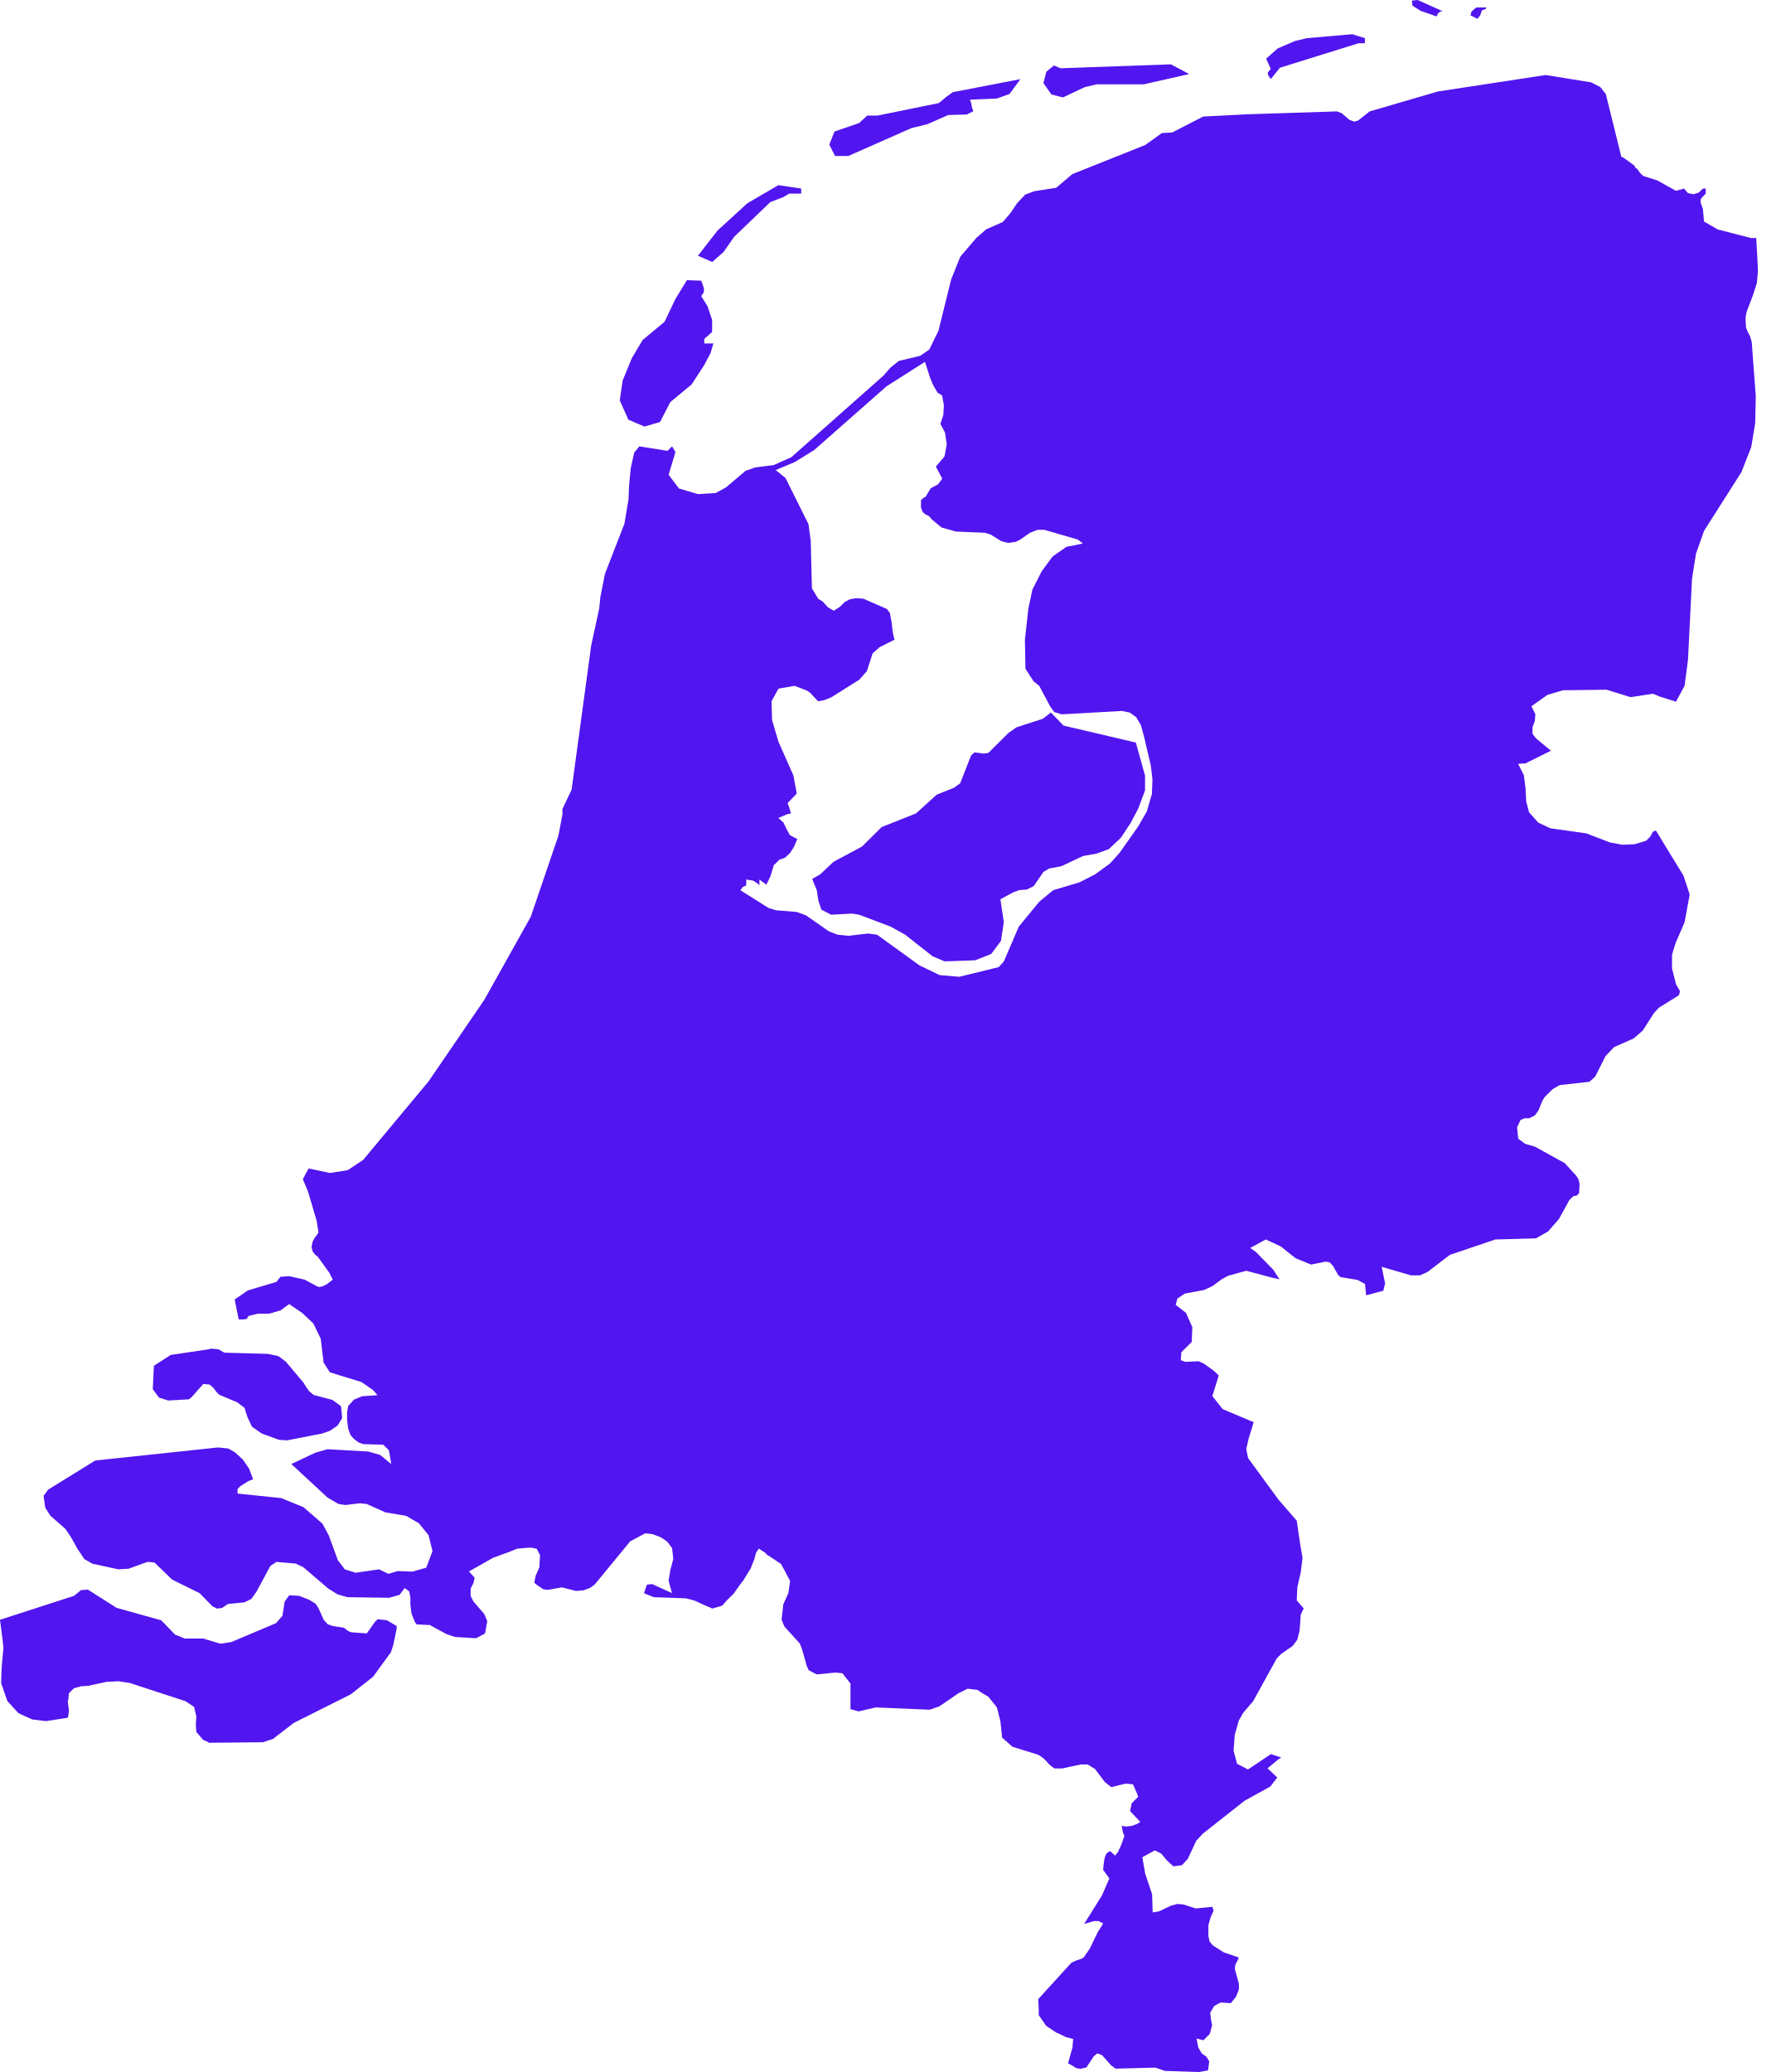
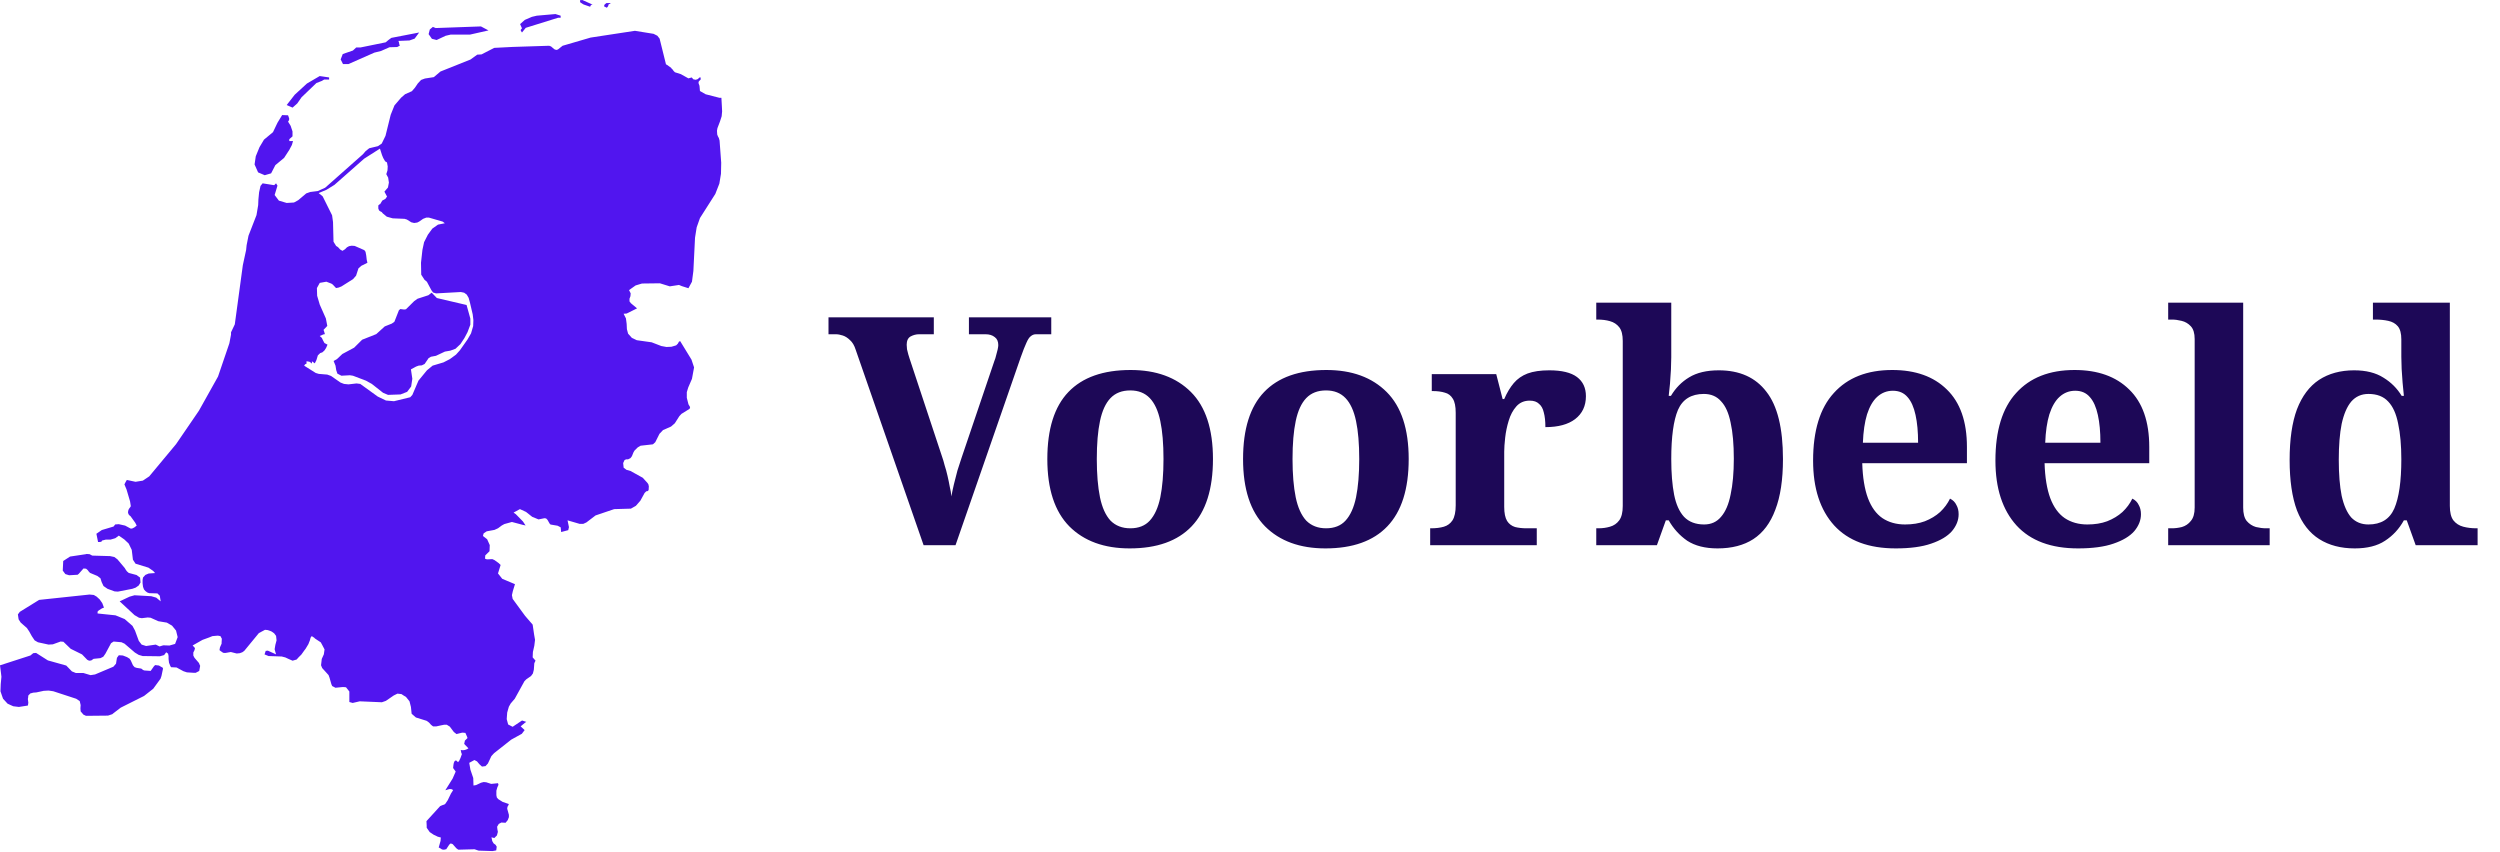
- <svg xmlns="http://www.w3.org/2000/svg" width="55" height="64" viewBox="0 0 55 64" fill="none">
+ <svg xmlns="http://www.w3.org/2000/svg" width="188" height="64" viewBox="0 0 188 64" fill="none">
  <path d="M32.835 3.009L33.509 2.691L33.882 2.604H35.334L36.735 2.287L36.167 1.987L32.764 2.109L32.553 2.023L32.321 2.217L32.231 2.567L32.479 2.918L32.835 3.009ZM26.204 4.818L28.153 3.957L28.65 3.835L29.288 3.553L29.87 3.536L30.066 3.433L30.031 3.343L29.995 3.166L29.961 3.078L30.794 3.043L31.183 2.903L31.52 2.444L29.43 2.848L29.233 2.991L29.002 3.183L27.106 3.57H26.788L26.539 3.8L25.776 4.063L25.618 4.467L25.794 4.818L26.204 4.818ZM39.164 2.236V2.305L39.253 2.444L39.537 2.092L41.966 1.336H42.161V1.179L41.77 1.057L40.371 1.179L39.998 1.267L39.467 1.496L39.111 1.812L39.253 2.129L39.164 2.236ZM45.724 0.474L45.776 0.317L45.884 0.281L45.918 0.231H45.599L45.456 0.353L45.422 0.474L45.635 0.582L45.724 0.474ZM43.881 0.335L44.379 0.508L44.413 0.42L44.45 0.386L44.502 0.351H44.573L43.791 0L43.613 0.019L43.631 0.175L43.881 0.335ZM22.357 7.776L22.676 7.316L23.794 6.243L24.2 6.086L24.377 5.981H24.749V5.824L24.043 5.719L23.083 6.28L22.162 7.124L21.559 7.899L22.001 8.093L22.357 7.776ZM54.144 9.13L54.269 8.742L54.303 8.376L54.286 8.006L54.249 7.353H54.093L53.061 7.088L52.636 6.843L52.602 6.455L52.532 6.26V6.156L52.585 6.086L52.689 5.981V5.824H52.602L52.477 5.946L52.317 5.999L52.14 5.965L52.018 5.824L51.769 5.894L51.201 5.576L50.756 5.435L50.653 5.333L50.581 5.226L50.508 5.172L50.491 5.12L50.153 4.873L50.082 4.84L49.603 2.905L49.431 2.687L49.149 2.544L47.747 2.317L44.415 2.826L42.307 3.442L41.953 3.722L41.83 3.756L41.686 3.703L41.439 3.493L41.296 3.441L38.53 3.53L37.166 3.6L36.208 4.092L35.889 4.11L35.375 4.479L33.123 5.378L32.625 5.8L31.952 5.905L31.668 6.01L31.42 6.274L31.206 6.591L30.975 6.857L30.463 7.084L30.16 7.348L29.663 7.929L29.381 8.631L28.989 10.216L28.706 10.796L28.423 10.991L27.767 11.148L27.5 11.36L27.288 11.604L24.448 14.119L23.898 14.366L23.331 14.437L23.029 14.544L22.428 15.053L22.108 15.229L21.557 15.262L20.973 15.088L20.653 14.666L20.865 13.961L20.759 13.787L20.619 13.926L19.749 13.787L19.591 13.979L19.485 14.453L19.432 14.998L19.415 15.421L19.288 16.177L18.687 17.725L18.544 18.447L18.509 18.797L18.261 19.943L17.657 24.39L17.373 24.989V25.163L17.248 25.815L16.396 28.315L14.96 30.883L13.24 33.399L11.22 35.825L10.742 36.144L10.192 36.231L9.537 36.092L9.447 36.247L9.356 36.425L9.517 36.812L9.782 37.71L9.837 38.062L9.801 38.131L9.729 38.221L9.659 38.343L9.623 38.52L9.659 38.66L9.729 38.75L9.818 38.821L10.172 39.313L10.28 39.525L10.101 39.664L9.96 39.735L9.854 39.754L9.799 39.735L9.409 39.525L8.931 39.418L8.664 39.438L8.541 39.595L7.656 39.859L7.249 40.139L7.373 40.756H7.516L7.622 40.739L7.675 40.649L7.958 40.578H8.313L8.668 40.474L8.933 40.28L9.342 40.56L9.678 40.877L9.908 41.353L9.996 42.089L10.191 42.389L11.166 42.689L11.52 42.935L11.662 43.094L11.182 43.128L10.934 43.232L10.756 43.427L10.722 43.62V43.866L10.756 44.13L10.827 44.325L10.934 44.447L11.075 44.553L11.218 44.606L11.838 44.625L12.014 44.797L12.085 45.221L11.746 44.942L11.375 44.835L10.117 44.764L9.744 44.869L8.999 45.221L10.117 46.257L10.452 46.453L10.666 46.487L11.109 46.434L11.322 46.453L11.907 46.715L12.546 46.821L12.936 47.048L13.238 47.418L13.36 47.912L13.167 48.422L12.742 48.544L12.282 48.527L11.998 48.613L11.713 48.474L10.986 48.579L10.651 48.474L10.437 48.193L10.153 47.418L9.961 47.064L9.375 46.554L8.685 46.273L7.338 46.133V45.992L7.426 45.903L7.675 45.746L7.818 45.694L7.693 45.359L7.498 45.079L7.268 44.867L7.055 44.742L6.736 44.709L2.942 45.112L1.489 46.011L1.346 46.204L1.399 46.574L1.559 46.82L2.021 47.225L2.197 47.487L2.392 47.839L2.605 48.156L2.853 48.299L3.651 48.473L3.971 48.455L4.556 48.243L4.768 48.261L5.318 48.791L6.17 49.212L6.56 49.615L6.701 49.685L6.859 49.667L7.04 49.544L7.553 49.492L7.766 49.386L7.925 49.16L8.351 48.369L8.544 48.244L9.131 48.296L9.362 48.402L10.143 49.071L10.427 49.246L10.729 49.334L12.022 49.352L12.34 49.263L12.5 49.051L12.641 49.156L12.676 49.331V49.561L12.711 49.841L12.818 50.105L12.873 50.175L13.279 50.194L13.439 50.283L13.793 50.474L13.951 50.527L14.057 50.562L14.608 50.597H14.714L14.98 50.457L14.999 50.367L15.052 50.067L15.033 50.034L14.961 49.857L14.644 49.489L14.608 49.437L14.538 49.296V49.067L14.628 48.89L14.662 48.733L14.486 48.539L15.231 48.117L15.709 47.943L15.976 47.836L16.347 47.803H16.4L16.577 47.836L16.682 48.033L16.665 48.312V48.401L16.542 48.681L16.523 48.786L16.506 48.891L16.593 48.96L16.771 49.084L16.858 49.103H16.948L17.055 49.084L17.357 49.031L17.782 49.139H17.835L18.031 49.12L18.226 49.048L18.369 48.944L19.467 47.608L19.929 47.362L20.122 47.38L20.23 47.414L20.372 47.467L20.442 47.501L20.618 47.627L20.761 47.818L20.797 48.154L20.741 48.366L20.708 48.489L20.67 48.718L20.653 48.823L20.708 49.032L20.761 49.209L20.14 48.928L19.982 48.947L19.893 49.212L20.194 49.334L21.188 49.369L21.314 49.402L21.455 49.438L21.72 49.562L22.003 49.684L22.305 49.597L22.465 49.419L22.66 49.227L22.874 48.928L22.98 48.788L23.067 48.644L23.194 48.434L23.247 48.293L23.299 48.169L23.336 48.028L23.355 47.957L23.442 47.833L23.656 47.976L23.675 48.011L23.699 48.025L24.123 48.305L24.229 48.498L24.406 48.835L24.353 49.204L24.195 49.555L24.177 49.73L24.142 50.028L24.23 50.24L24.708 50.767L24.78 50.961L24.92 51.454L24.975 51.576V51.595H24.992L25.225 51.719L25.772 51.665H25.829L26.021 51.683L26.271 52.001V52.791L26.52 52.862L27.051 52.739L28.718 52.81L29.018 52.705L29.605 52.302L29.676 52.266L29.89 52.161L30.192 52.197L30.35 52.302L30.527 52.406L30.741 52.671L30.795 52.741L30.902 53.163L30.955 53.673L31.275 53.954L32.072 54.202L32.178 54.271L32.266 54.341L32.409 54.5L32.498 54.571L32.568 54.623H32.817L33.137 54.553L33.4 54.5H33.597L33.825 54.641L34.128 55.044L34.306 55.184L34.324 55.203L34.537 55.149L34.749 55.097H34.819L34.997 55.114L35.122 55.396L35.157 55.501L35.05 55.606L34.96 55.696L34.907 55.942L35.226 56.275L35.138 56.329L35.102 56.348L35.049 56.365L34.959 56.399L34.801 56.418L34.643 56.399L34.661 56.453L34.678 56.557L34.695 56.627L34.731 56.697V56.717L34.623 57.014L34.553 57.157V57.175L34.447 57.316L34.289 57.175L34.181 57.246L34.127 57.368L34.109 57.456L34.092 57.579L34.075 57.755L34.268 58.022L34.038 58.547L33.488 59.428L33.791 59.338H33.931L34.075 59.408L34.038 59.479L33.913 59.673L33.665 60.184L33.487 60.447L33.417 60.499L33.258 60.551L33.135 60.606L33.097 60.623L32.263 61.538L32.07 61.751L32.087 62.084V62.243L32.121 62.295L32.316 62.574L32.635 62.787L32.688 62.804L32.937 62.928H32.954L33.151 62.981L33.133 63.156V63.226L33.077 63.421L32.99 63.738H33.007L33.133 63.808L33.238 63.878L33.346 63.897H33.4L33.47 63.878L33.558 63.86L33.755 63.561L33.772 63.527L33.895 63.424L33.985 63.458L34.038 63.475L34.32 63.793L34.464 63.897L35.687 63.864L35.987 63.967H36.006L37.034 64L37.141 63.983L37.317 63.949L37.353 63.668L37.264 63.527L37.121 63.424L37.016 63.246L36.959 62.966L37.173 63.019L37.369 62.824L37.44 62.559L37.405 62.367L37.383 62.169L37.508 61.959L37.703 61.854L38.019 61.873L38.179 61.678L38.269 61.451V61.274L38.142 60.816L38.161 60.675L38.232 60.551L38.265 60.463L37.805 60.306L37.469 60.095L37.363 59.972L37.327 59.797V59.461L37.398 59.214L37.486 59.019L37.45 58.897L36.937 58.949L36.565 58.827L36.369 58.809L36.174 58.861L35.801 59.038L35.606 59.071L35.588 58.508L35.374 57.875L35.287 57.365L35.676 57.154L35.873 57.258L36.049 57.468L36.245 57.647L36.509 57.613L36.69 57.416L36.953 56.856L37.15 56.643L38.443 55.622L39.24 55.182L39.454 54.903L39.153 54.621L39.471 54.356L39.577 54.285L39.258 54.181L38.55 54.655L38.213 54.481L38.105 54.078L38.141 53.584L38.266 53.145L38.407 52.898L38.71 52.546L39.437 51.227L39.577 51.085L39.931 50.839L40.073 50.647L40.144 50.366L40.18 49.873L40.271 49.68L40.056 49.434L40.074 49.031L40.181 48.556L40.234 48.116L40.164 47.712L40.056 46.972L39.492 46.32L38.552 45.037L38.497 44.755L38.568 44.441L38.726 43.929L37.769 43.526L37.449 43.122L37.646 42.487L37.502 42.346L37.184 42.118L37.024 42.046L36.617 42.065L36.474 42.013L36.492 41.766L36.812 41.451L36.83 40.992L36.633 40.551L36.317 40.306L36.368 40.111L36.599 39.956L37.185 39.848L37.451 39.726L37.733 39.516L37.928 39.409L38.495 39.252L38.956 39.374L39.293 39.464L39.524 39.516L39.328 39.217L38.797 38.673L38.62 38.547L39.098 38.285L39.558 38.497L40.02 38.864L40.498 39.06L40.941 38.97L41.067 38.987L41.173 39.095L41.331 39.374L41.402 39.445L41.934 39.535L42.164 39.657L42.199 40.009L42.731 39.868L42.785 39.64L42.679 39.129L43.582 39.393H43.864L44.095 39.288L44.786 38.761L46.186 38.286L47.444 38.25L47.817 38.039L48.155 37.653L48.475 37.07L48.598 36.948L48.703 36.93L48.776 36.86L48.793 36.578L48.758 36.421L48.687 36.314L48.334 35.927L47.412 35.417L47.111 35.331L46.898 35.171L46.862 34.821L46.969 34.593L47.094 34.541H47.234L47.412 34.451L47.519 34.308L47.641 34.008L47.713 33.886L47.962 33.64L48.175 33.517L49.097 33.414L49.275 33.256L49.593 32.622L49.859 32.342L50.462 32.077L50.744 31.832L51.082 31.303L51.24 31.128L51.861 30.741L51.896 30.617L51.773 30.407L51.648 29.915V29.489L51.754 29.14L52.036 28.488L52.194 27.627L52 27.044L51.15 25.654L51.06 25.689L50.972 25.846L50.847 25.97L50.493 26.076L50.12 26.093L49.73 26.021L49.003 25.741L47.887 25.584L47.516 25.408L47.232 25.09L47.143 24.754L47.124 24.351L47.071 23.947L46.895 23.594L47.124 23.578L47.906 23.189L47.443 22.802L47.338 22.663V22.465L47.409 22.274L47.427 22.061L47.304 21.815L47.799 21.464L48.278 21.321L49.625 21.304L50.368 21.534L51.06 21.428L51.274 21.517L51.77 21.674L52.036 21.183L52.142 20.374L52.266 17.874L52.389 17.099L52.638 16.396L53.792 14.583L54.095 13.809L54.217 13.069L54.235 12.242L54.111 10.569L54.057 10.378L53.987 10.254L53.934 10.113L53.917 9.831L53.95 9.639L54.144 9.13ZM35.582 24.525L35.422 25.069L35.157 25.528L34.589 26.336L34.289 26.67L33.828 27.006L33.349 27.252L32.534 27.496L32.107 27.847L31.469 28.623L31.009 29.697L30.849 29.873L29.628 30.171L29.025 30.119L28.404 29.82L27.091 28.87L26.807 28.835L26.206 28.905L25.869 28.87L25.602 28.766L24.894 28.272L24.611 28.169L23.971 28.116L23.743 28.047L22.872 27.499L22.944 27.394L23.031 27.36L23.05 27.343V27.166L23.263 27.201L23.353 27.255L23.458 27.343V27.166L23.672 27.325L23.795 27.078L23.902 26.726L24.079 26.552L24.238 26.499L24.397 26.356L24.522 26.165L24.629 25.918L24.399 25.796L24.293 25.602L24.203 25.409L24.043 25.266L24.328 25.144L24.433 25.127L24.363 24.896L24.328 24.807L24.612 24.509L24.506 23.948L24.046 22.91L23.849 22.242L23.832 21.661L24.046 21.272L24.542 21.184L24.914 21.325L25.021 21.396L25.27 21.661L25.465 21.625L25.68 21.538L26.548 20.991L26.777 20.729L26.955 20.182L27.169 19.991L27.63 19.76L27.577 19.532L27.541 19.216L27.488 18.934L27.399 18.812L26.673 18.494L26.443 18.477L26.248 18.512L26.089 18.599L25.947 18.742L25.752 18.864L25.576 18.759L25.416 18.583L25.275 18.494L25.08 18.176L25.043 16.699L24.973 16.189L24.263 14.763L23.961 14.519L24.548 14.273L25.149 13.902L27.384 11.933L28.572 11.176L28.73 11.668L28.819 11.883L28.961 12.129L29.102 12.216L29.156 12.516L29.139 12.814L29.049 13.095L29.19 13.359L29.245 13.729L29.175 14.099L28.908 14.412L29.105 14.782L28.978 14.959L28.749 15.081L28.59 15.346L28.52 15.381L28.449 15.451V15.681L28.504 15.821L28.592 15.89L28.699 15.943L28.788 16.048L29.088 16.295L29.531 16.419L30.418 16.456L30.594 16.507L30.931 16.717L31.144 16.769L31.374 16.736L31.517 16.665L31.817 16.456L32.049 16.366H32.263L33.291 16.665L33.451 16.788L32.937 16.892L32.511 17.192L32.175 17.651L31.891 18.211L31.766 18.794L31.659 19.76L31.676 20.656L31.926 21.043L32.102 21.186L32.439 21.819L32.565 21.995L32.793 22.064L34.656 21.96L34.904 22.012L35.099 22.155L35.242 22.399L35.347 22.786L35.547 23.642L35.599 24.068L35.582 24.525ZM32.852 22.412L32.462 22.008L32.214 22.201L31.399 22.465L31.149 22.642L30.529 23.257L30.389 23.277L30.104 23.24L29.999 23.329L29.66 24.193L29.465 24.334L28.934 24.546L28.295 25.125L27.233 25.547L26.63 26.146L25.744 26.621L25.337 27.006L25.088 27.147L25.23 27.497L25.283 27.832L25.372 28.097L25.673 28.254L26.312 28.219L26.541 28.254L27.516 28.624L27.959 28.87L28.808 29.539L29.18 29.695L30.122 29.661L30.617 29.467L30.919 29.063L31.007 28.482L30.902 27.777L31.291 27.565L31.488 27.493L31.717 27.476L31.931 27.371L32.231 26.932L32.409 26.827L32.782 26.757L33.456 26.44L33.862 26.369L34.253 26.227L34.625 25.875L34.926 25.419L35.158 24.979L35.37 24.416V23.958L35.086 22.936L32.852 22.412ZM5.197 43.259L5.834 43.222L5.923 43.152L6.278 42.749L6.473 42.766L6.596 42.872L6.686 42.995L6.775 43.083L7.323 43.312L7.554 43.487L7.643 43.77L7.783 44.069L8.086 44.279L8.618 44.473L8.866 44.49L9.948 44.279L10.197 44.192L10.427 44.033L10.569 43.804L10.534 43.435L10.268 43.241L9.681 43.084L9.541 42.961L9.453 42.836L9.381 42.715L8.832 42.063L8.601 41.888L8.281 41.819L6.934 41.781L6.74 41.675L6.509 41.658L6.456 41.675L5.268 41.853L4.754 42.187L4.719 42.908L4.914 43.171L5.197 43.259ZM11.666 50.014L11.578 50.101L11.33 50.453L10.851 50.418L10.762 50.384L10.622 50.277L10.283 50.225L10.122 50.171L9.999 50.031L9.84 49.679L9.751 49.539L9.556 49.416L9.237 49.292L8.935 49.275L8.794 49.468L8.724 49.909L8.527 50.136L7.146 50.719L6.809 50.771L6.277 50.612H5.709L5.407 50.489L4.982 50.049L3.599 49.662L2.713 49.099L2.501 49.117L2.287 49.292L0 50.032L0.072 50.595L0.107 50.893L0.054 51.459L0.035 51.984L0.161 52.354L0.231 52.547L0.57 52.916L0.799 53.022L0.995 53.11L1.279 53.145L1.421 53.162L1.988 53.074L2.095 53.057L2.113 52.968L2.13 52.844L2.095 52.562L2.113 52.474L2.13 52.3L2.289 52.141H2.306L2.503 52.087L2.731 52.07L3.3 51.948H3.335L3.655 51.93L4.008 51.983L5.728 52.546L5.995 52.722L6.065 53.021L6.048 53.268L6.065 53.496L6.278 53.743L6.438 53.814L6.455 53.831L8.121 53.814L8.335 53.743L8.441 53.709L8.528 53.637L9.079 53.215L10.833 52.336L11.525 51.791L12.075 51.034L12.128 50.875L12.145 50.823L12.252 50.313V50.224L11.951 50.047L11.666 50.014ZM19.907 13.176L20.387 13.036L20.706 12.419L21.363 11.875L21.753 11.275L21.948 10.906L22.036 10.609H21.755V10.466L21.997 10.254V9.884L21.856 9.462L21.661 9.146L21.733 9.04L21.75 8.935L21.714 8.813L21.661 8.67L21.218 8.653L20.864 9.235L20.528 9.939L19.852 10.501L19.515 11.066L19.234 11.751L19.144 12.367L19.409 12.963L19.907 13.176Z" fill="#5115EF" />
+   <path d="M64.343 26.288C64.247 25.984 64.111 25.752 63.935 25.592C63.759 25.416 63.575 25.296 63.383 25.232C63.191 25.168 63.015 25.136 62.855 25.136H62.303V23.864H70.223V25.136H69.119C68.895 25.136 68.679 25.192 68.471 25.304C68.279 25.416 68.183 25.624 68.183 25.928C68.183 26.024 68.191 26.136 68.207 26.264C68.239 26.392 68.271 26.52 68.303 26.648C68.335 26.76 68.367 26.864 68.399 26.96L70.847 34.352C70.911 34.528 70.975 34.744 71.039 35C71.119 35.24 71.191 35.504 71.255 35.792C71.319 36.064 71.375 36.336 71.423 36.608C71.487 36.864 71.527 37.104 71.543 37.328C71.591 37.056 71.655 36.752 71.735 36.416C71.815 36.08 71.903 35.736 71.999 35.384C72.111 35.032 72.215 34.712 72.311 34.424L74.783 27.128C74.831 27.016 74.871 26.888 74.903 26.744C74.951 26.584 74.991 26.432 75.023 26.288C75.055 26.144 75.071 26.032 75.071 25.952C75.071 25.68 74.983 25.48 74.807 25.352C74.631 25.208 74.399 25.136 74.111 25.136H72.863V23.864H79.055V25.136H77.903C77.759 25.136 77.631 25.184 77.519 25.28C77.407 25.36 77.295 25.528 77.183 25.784C77.071 26.024 76.927 26.392 76.751 26.888L71.855 41H69.455L64.343 26.288ZM84.951 41.24C83.031 41.24 81.519 40.688 80.415 39.584C79.311 38.464 78.759 36.776 78.759 34.52C78.759 32.264 79.287 30.584 80.343 29.48C81.399 28.376 82.959 27.824 85.023 27.824C86.943 27.824 88.455 28.376 89.559 29.48C90.663 30.584 91.215 32.264 91.215 34.52C91.215 36.776 90.679 38.464 89.607 39.584C88.551 40.688 86.999 41.24 84.951 41.24ZM84.999 39.728C85.623 39.728 86.111 39.536 86.463 39.152C86.831 38.752 87.095 38.168 87.255 37.4C87.415 36.616 87.495 35.656 87.495 34.52C87.495 33.368 87.415 32.416 87.255 31.664C87.095 30.896 86.831 30.32 86.463 29.936C86.095 29.552 85.607 29.36 84.999 29.36C84.375 29.36 83.879 29.552 83.511 29.936C83.143 30.32 82.879 30.896 82.719 31.664C82.559 32.416 82.479 33.368 82.479 34.52C82.479 35.656 82.559 36.616 82.719 37.4C82.879 38.168 83.143 38.752 83.511 39.152C83.895 39.536 84.391 39.728 84.999 39.728ZM99.67 41.24C97.75 41.24 96.238 40.688 95.134 39.584C94.03 38.464 93.478 36.776 93.478 34.52C93.478 32.264 94.006 30.584 95.062 29.48C96.118 28.376 97.678 27.824 99.742 27.824C101.662 27.824 103.174 28.376 104.278 29.48C105.382 30.584 105.934 32.264 105.934 34.52C105.934 36.776 105.398 38.464 104.326 39.584C103.27 40.688 101.718 41.24 99.67 41.24ZM99.718 39.728C100.342 39.728 100.83 39.536 101.182 39.152C101.55 38.752 101.814 38.168 101.974 37.4C102.134 36.616 102.214 35.656 102.214 34.52C102.214 33.368 102.134 32.416 101.974 31.664C101.814 30.896 101.55 30.32 101.182 29.936C100.814 29.552 100.326 29.36 99.718 29.36C99.094 29.36 98.598 29.552 98.23 29.936C97.862 30.32 97.598 30.896 97.438 31.664C97.278 32.416 97.198 33.368 97.198 34.52C97.198 35.656 97.278 36.616 97.438 37.4C97.598 38.168 97.862 38.752 98.23 39.152C98.614 39.536 99.11 39.728 99.718 39.728ZM107.549 41V39.728H107.621C107.989 39.728 108.309 39.688 108.581 39.608C108.853 39.528 109.069 39.368 109.229 39.128C109.389 38.872 109.469 38.496 109.469 38V31.04C109.469 30.56 109.397 30.208 109.253 29.984C109.109 29.744 108.909 29.592 108.653 29.528C108.397 29.448 108.093 29.408 107.741 29.408H107.669V28.136H112.517L112.997 30.008H113.117C113.325 29.528 113.565 29.128 113.837 28.808C114.109 28.488 114.453 28.248 114.869 28.088C115.301 27.928 115.845 27.848 116.501 27.848C117.445 27.848 118.141 28.016 118.589 28.352C119.037 28.688 119.261 29.168 119.261 29.792C119.261 30.528 118.989 31.104 118.445 31.52C117.917 31.92 117.173 32.12 116.213 32.12C116.213 31.672 116.173 31.304 116.093 31.016C116.029 30.728 115.909 30.512 115.733 30.368C115.573 30.208 115.341 30.128 115.037 30.128C114.621 30.128 114.285 30.272 114.029 30.56C113.773 30.848 113.581 31.208 113.453 31.64C113.325 32.056 113.237 32.48 113.189 32.912C113.141 33.344 113.117 33.696 113.117 33.968V38.12C113.117 38.584 113.189 38.936 113.333 39.176C113.477 39.4 113.677 39.552 113.933 39.632C114.189 39.696 114.477 39.728 114.797 39.728H115.565V41H107.549ZM129.159 41.24C128.231 41.24 127.471 41.048 126.879 40.664C126.303 40.264 125.839 39.752 125.487 39.128H125.271L124.599 41H120.039V39.728H120.207C120.511 39.728 120.799 39.688 121.071 39.608C121.359 39.528 121.591 39.368 121.767 39.128C121.943 38.888 122.031 38.528 122.031 38.048V25.64C122.031 25.176 121.943 24.832 121.767 24.608C121.591 24.384 121.359 24.232 121.071 24.152C120.799 24.072 120.487 24.032 120.135 24.032H120.039V22.76H125.679V26.864C125.679 27.104 125.671 27.408 125.655 27.776C125.639 28.128 125.615 28.488 125.583 28.856C125.551 29.224 125.519 29.528 125.487 29.768H125.655C126.007 29.176 126.463 28.712 127.023 28.376C127.599 28.024 128.343 27.848 129.255 27.848C130.823 27.848 132.015 28.384 132.831 29.456C133.663 30.512 134.079 32.2 134.079 34.52C134.079 36.072 133.887 37.344 133.503 38.336C133.135 39.328 132.583 40.064 131.847 40.544C131.127 41.008 130.231 41.24 129.159 41.24ZM128.151 39.44C128.679 39.44 129.103 39.248 129.423 38.864C129.759 38.48 129.999 37.92 130.143 37.184C130.303 36.448 130.383 35.552 130.383 34.496C130.383 33.408 130.303 32.504 130.143 31.784C129.999 31.064 129.759 30.528 129.423 30.176C129.103 29.808 128.671 29.624 128.127 29.624C127.183 29.624 126.535 30.024 126.183 30.824C125.847 31.624 125.679 32.856 125.679 34.52C125.679 35.576 125.751 36.472 125.895 37.208C126.039 37.928 126.287 38.48 126.639 38.864C127.007 39.248 127.511 39.44 128.151 39.44ZM142.561 41.24C140.529 41.24 138.985 40.664 137.929 39.512C136.873 38.344 136.345 36.72 136.345 34.64C136.345 32.384 136.865 30.688 137.905 29.552C138.945 28.4 140.409 27.824 142.297 27.824C144.041 27.824 145.409 28.312 146.401 29.288C147.409 30.264 147.913 31.704 147.913 33.608V34.832H140.041C140.073 35.904 140.217 36.784 140.473 37.472C140.729 38.144 141.089 38.64 141.553 38.96C142.033 39.28 142.601 39.44 143.257 39.44C143.817 39.44 144.313 39.36 144.745 39.2C145.193 39.024 145.577 38.792 145.897 38.504C146.217 38.2 146.465 37.864 146.641 37.496C146.865 37.608 147.025 37.768 147.121 37.976C147.233 38.168 147.289 38.4 147.289 38.672C147.289 39.12 147.121 39.544 146.785 39.944C146.449 40.328 145.929 40.64 145.225 40.88C144.537 41.12 143.649 41.24 142.561 41.24ZM144.241 33.296C144.241 32.48 144.177 31.784 144.049 31.208C143.921 30.616 143.721 30.168 143.449 29.864C143.177 29.544 142.809 29.384 142.345 29.384C141.897 29.384 141.505 29.536 141.169 29.84C140.849 30.128 140.593 30.568 140.401 31.16C140.225 31.736 140.121 32.448 140.089 33.296H144.241ZM156.272 41.24C154.24 41.24 152.696 40.664 151.64 39.512C150.584 38.344 150.056 36.72 150.056 34.64C150.056 32.384 150.576 30.688 151.616 29.552C152.656 28.4 154.12 27.824 156.008 27.824C157.752 27.824 159.12 28.312 160.112 29.288C161.12 30.264 161.624 31.704 161.624 33.608V34.832H153.752C153.784 35.904 153.928 36.784 154.184 37.472C154.44 38.144 154.8 38.64 155.264 38.96C155.744 39.28 156.312 39.44 156.968 39.44C157.528 39.44 158.024 39.36 158.456 39.2C158.904 39.024 159.288 38.792 159.608 38.504C159.928 38.2 160.176 37.864 160.352 37.496C160.576 37.608 160.736 37.768 160.832 37.976C160.944 38.168 161 38.4 161 38.672C161 39.12 160.832 39.544 160.496 39.944C160.16 40.328 159.64 40.64 158.936 40.88C158.248 41.12 157.36 41.24 156.272 41.24ZM157.952 33.296C157.952 32.48 157.888 31.784 157.76 31.208C157.632 30.616 157.432 30.168 157.16 29.864C156.888 29.544 156.52 29.384 156.056 29.384C155.608 29.384 155.216 29.536 154.88 29.84C154.56 30.128 154.304 30.568 154.112 31.16C153.936 31.736 153.832 32.448 153.8 33.296H157.952ZM163.047 41V39.728H163.335C163.575 39.728 163.823 39.696 164.079 39.632C164.351 39.552 164.575 39.4 164.751 39.176C164.943 38.952 165.039 38.616 165.039 38.168V25.496C165.039 25.064 164.943 24.744 164.751 24.536C164.559 24.328 164.327 24.192 164.055 24.128C163.799 24.064 163.559 24.032 163.335 24.032H163.047V22.76H168.687V38.168C168.687 38.616 168.775 38.952 168.951 39.176C169.143 39.4 169.375 39.552 169.647 39.632C169.919 39.696 170.167 39.728 170.391 39.728H170.679V41H163.047ZM177.076 41.24C176.036 41.24 175.148 41.008 174.412 40.544C173.676 40.08 173.116 39.36 172.732 38.384C172.364 37.392 172.18 36.128 172.18 34.592C172.18 33.04 172.364 31.768 172.732 30.776C173.116 29.784 173.668 29.048 174.388 28.568C175.124 28.088 176.004 27.848 177.028 27.848C177.924 27.848 178.66 28.032 179.236 28.4C179.812 28.752 180.268 29.208 180.604 29.768H180.772C180.74 29.464 180.708 29.136 180.676 28.784C180.644 28.432 180.62 28.088 180.604 27.752C180.588 27.4 180.58 27.096 180.58 26.84V25.52C180.58 25.072 180.492 24.744 180.316 24.536C180.14 24.328 179.9 24.192 179.596 24.128C179.308 24.064 178.988 24.032 178.636 24.032H178.444V22.76H184.228V38.048C184.228 38.528 184.316 38.888 184.492 39.128C184.684 39.368 184.932 39.528 185.236 39.608C185.54 39.688 185.868 39.728 186.22 39.728H186.316V41H181.66L180.988 39.128H180.772C180.42 39.768 179.948 40.28 179.356 40.664C178.78 41.048 178.02 41.24 177.076 41.24ZM178.108 39.44C179.052 39.44 179.7 39.04 180.052 38.24C180.404 37.424 180.58 36.192 180.58 34.544C180.58 33.488 180.5 32.592 180.34 31.856C180.196 31.12 179.948 30.568 179.596 30.2C179.244 29.816 178.748 29.624 178.108 29.624C177.58 29.624 177.148 29.816 176.812 30.2C176.492 30.584 176.252 31.144 176.092 31.88C175.948 32.6 175.876 33.496 175.876 34.568C175.876 35.656 175.948 36.56 176.092 37.28C176.252 38 176.492 38.544 176.812 38.912C177.148 39.264 177.58 39.44 178.108 39.44Z" fill="#1D0857" />
</svg>
